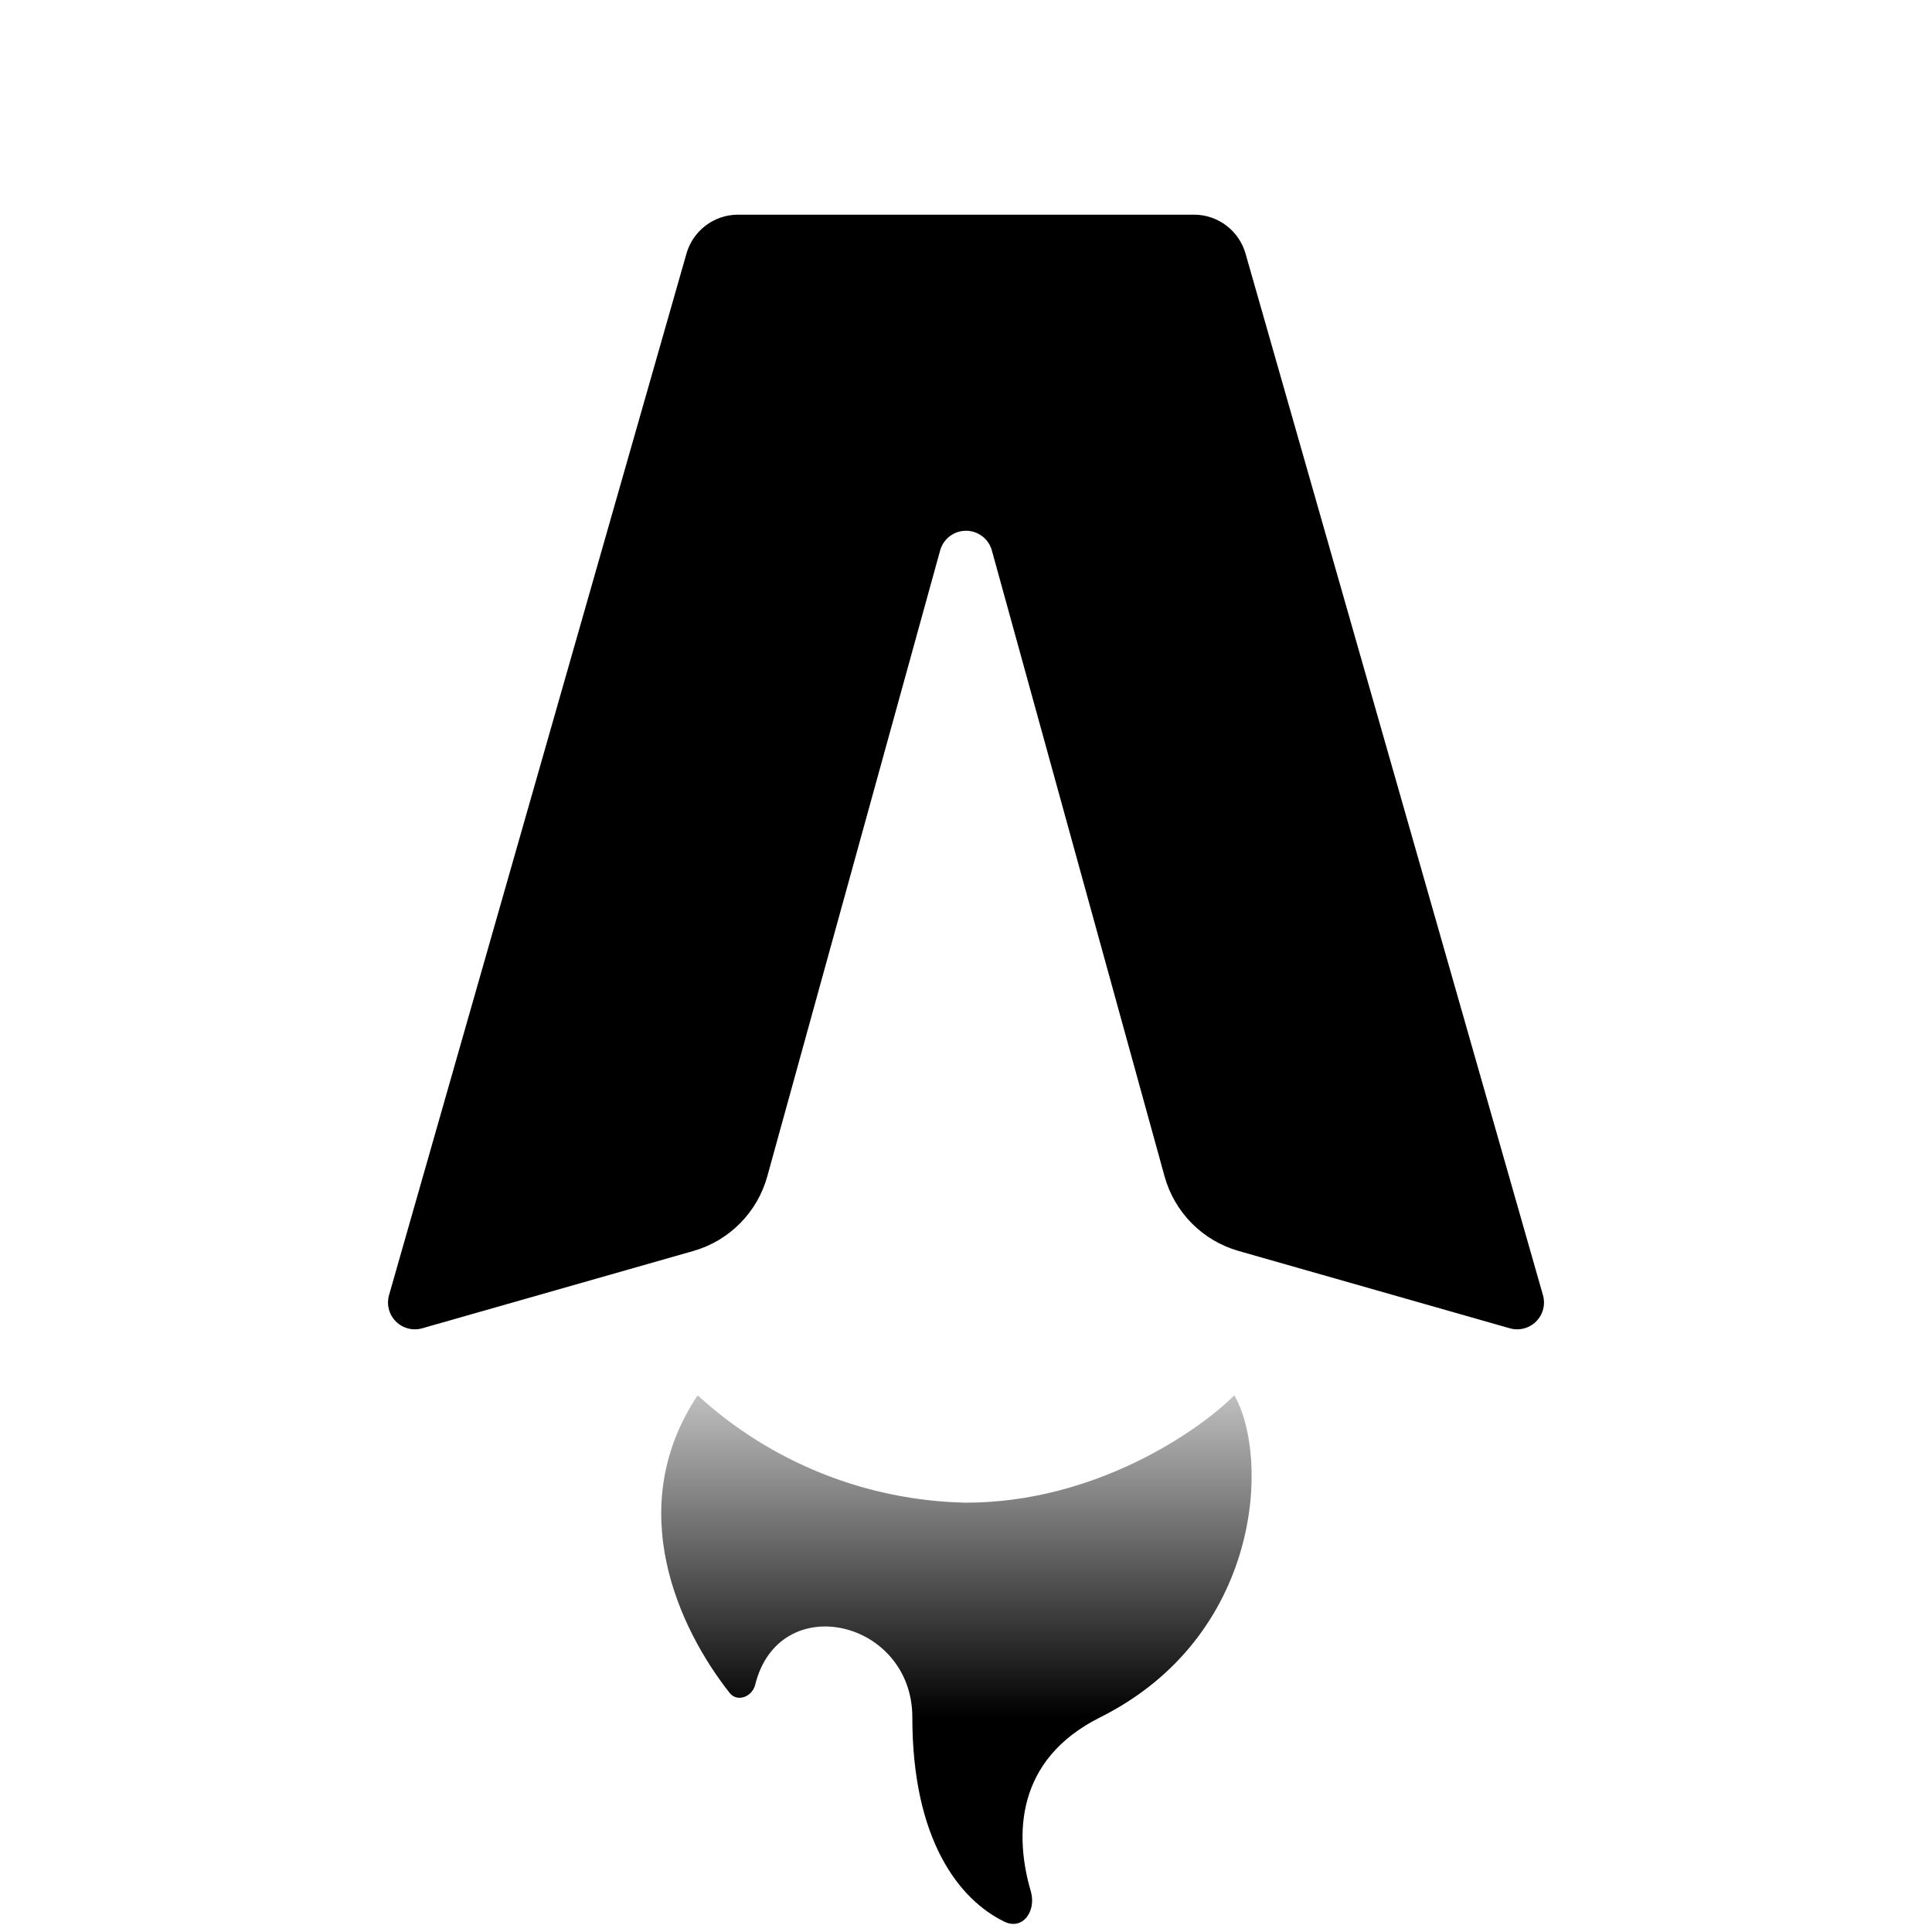
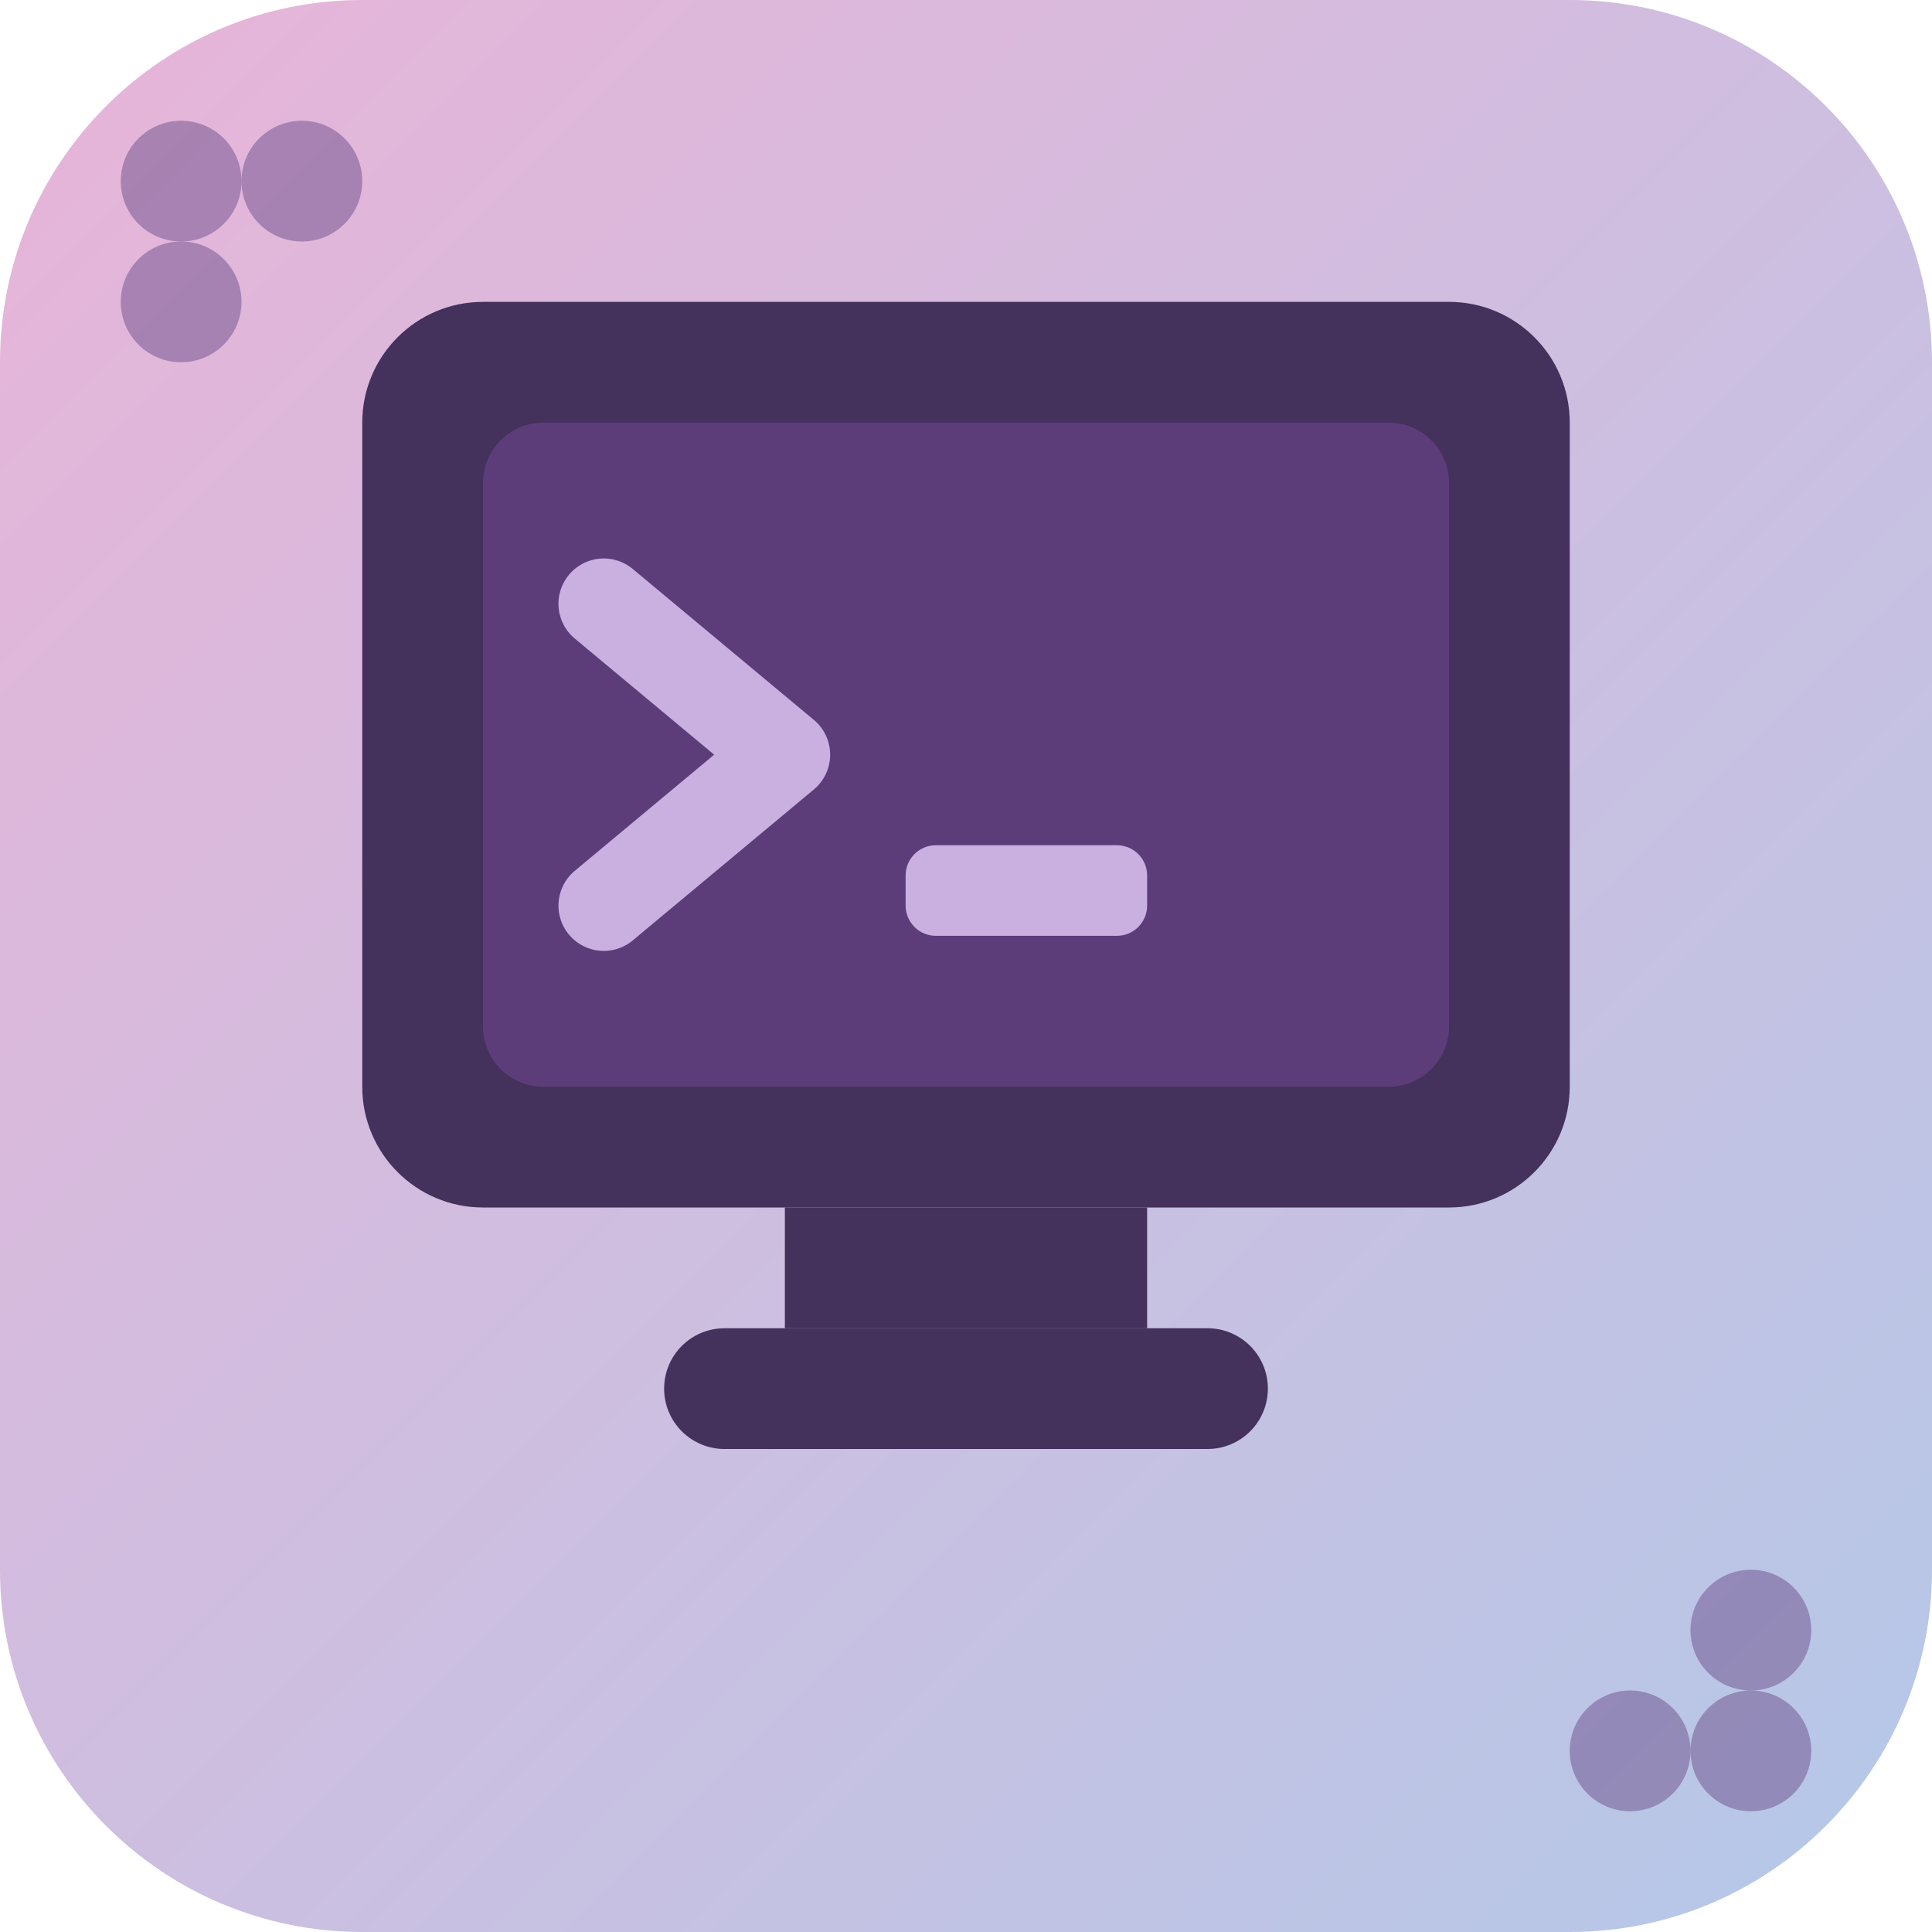
- <svg xmlns="http://www.w3.org/2000/svg" fill="none" viewBox="0 0 36 36">
-   <path fill="#000" d="M22.25 4h-8.5a1 1 0 0 0-.96.73l-5.54 19.4a.5.5 0 0 0 .62.62l5.05-1.44a2 2 0 0 0 1.38-1.4l3.22-11.66a.5.5 0 0 1 .96 0l3.22 11.67a2 2 0 0 0 1.38 1.39l5.05 1.44a.5.5 0 0 0 .62-.62l-5.54-19.4a1 1 0 0 0-.96-.73Z" />
-   <path fill="url(#gradient)" d="M18 28a7.63 7.63 0 0 1-5-2c-1.4 2.1-.35 4.35.6 5.55.14.17.41.07.47-.15.44-1.8 2.93-1.22 2.93.6 0 2.28.87 3.4 1.72 3.81.34.16.59-.2.49-.56-.31-1.05-.29-2.46 1.29-3.25 3-1.5 3.17-4.83 2.5-6-.67.67-2.6 2-5 2Z" />
+ <svg xmlns="http://www.w3.org/2000/svg" viewBox="0 0 32 32">
  <defs>
-     <linearGradient id="gradient" x1="16" x2="16" y1="32" y2="24" gradientUnits="userSpaceOnUse">
-       <stop stop-color="#000" />
-       <stop offset="1" stop-color="#000" stop-opacity="0" />
+     <linearGradient id="bg" x1="0" y1="0" x2="1" y2="1">
+       <stop offset="0%" stop-color="#e8b4d8" />
+       <stop offset="100%" stop-color="#b4c8e8" />
    </linearGradient>
  </defs>
-   <style>
-     @media (prefers-color-scheme:dark){:root{filter:invert(100%)}}
-   </style>
+   <rect width="32" height="32" rx="6" fill="url(#bg)" />
+   <rect x="6" y="5" width="20" height="15" rx="2" fill="#44315C" />
+   <rect x="8" y="7" width="16" height="11" rx="1" fill="#5c3d7a" />
+   <path d="M10 10 L13 12.5 L10 15" fill="none" stroke="#c9b0e0" stroke-width="1.5" stroke-linecap="round" stroke-linejoin="round" />
+   <rect x="15" y="14" width="4" height="1.5" rx="0.5" fill="#c9b0e0" />
+   <rect x="13" y="20" width="6" height="2" fill="#44315C" />
+   <rect x="11" y="22" width="10" height="2" rx="1" fill="#44315C" />
+   <circle cx="3" cy="3" r="1" fill="#6b4d8a" opacity="0.5" />
+   <circle cx="5" cy="3" r="1" fill="#6b4d8a" opacity="0.5" />
+   <circle cx="3" cy="5" r="1" fill="#6b4d8a" opacity="0.5" />
+   <circle cx="29" cy="29" r="1" fill="#6b4d8a" opacity="0.5" />
+   <circle cx="27" cy="29" r="1" fill="#6b4d8a" opacity="0.5" />
+   <circle cx="29" cy="27" r="1" fill="#6b4d8a" opacity="0.5" />
</svg>
